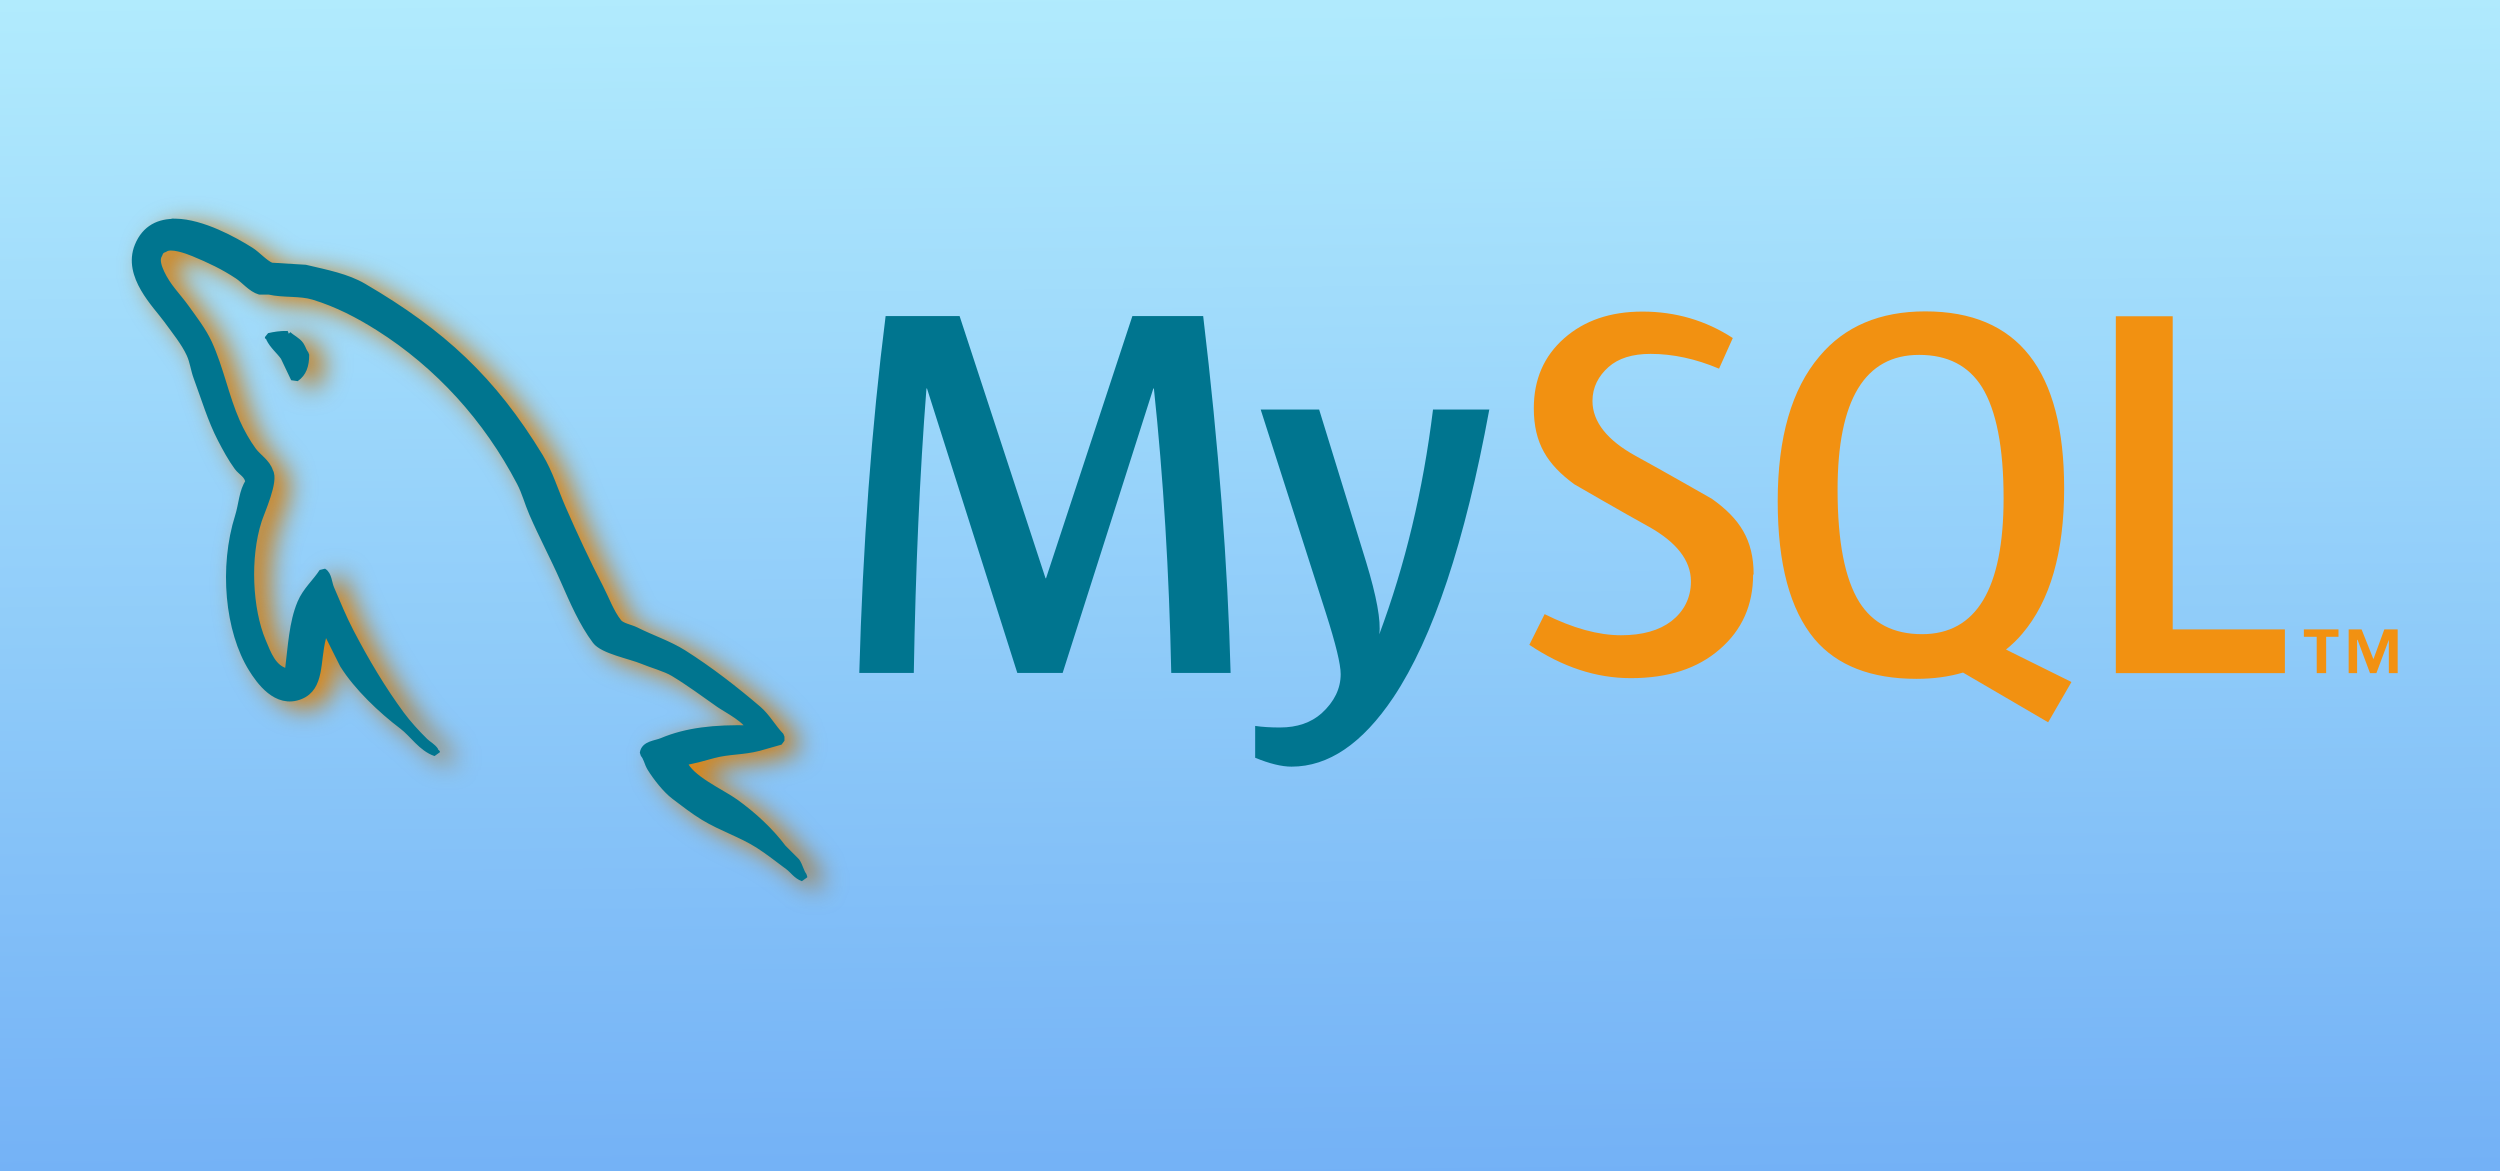
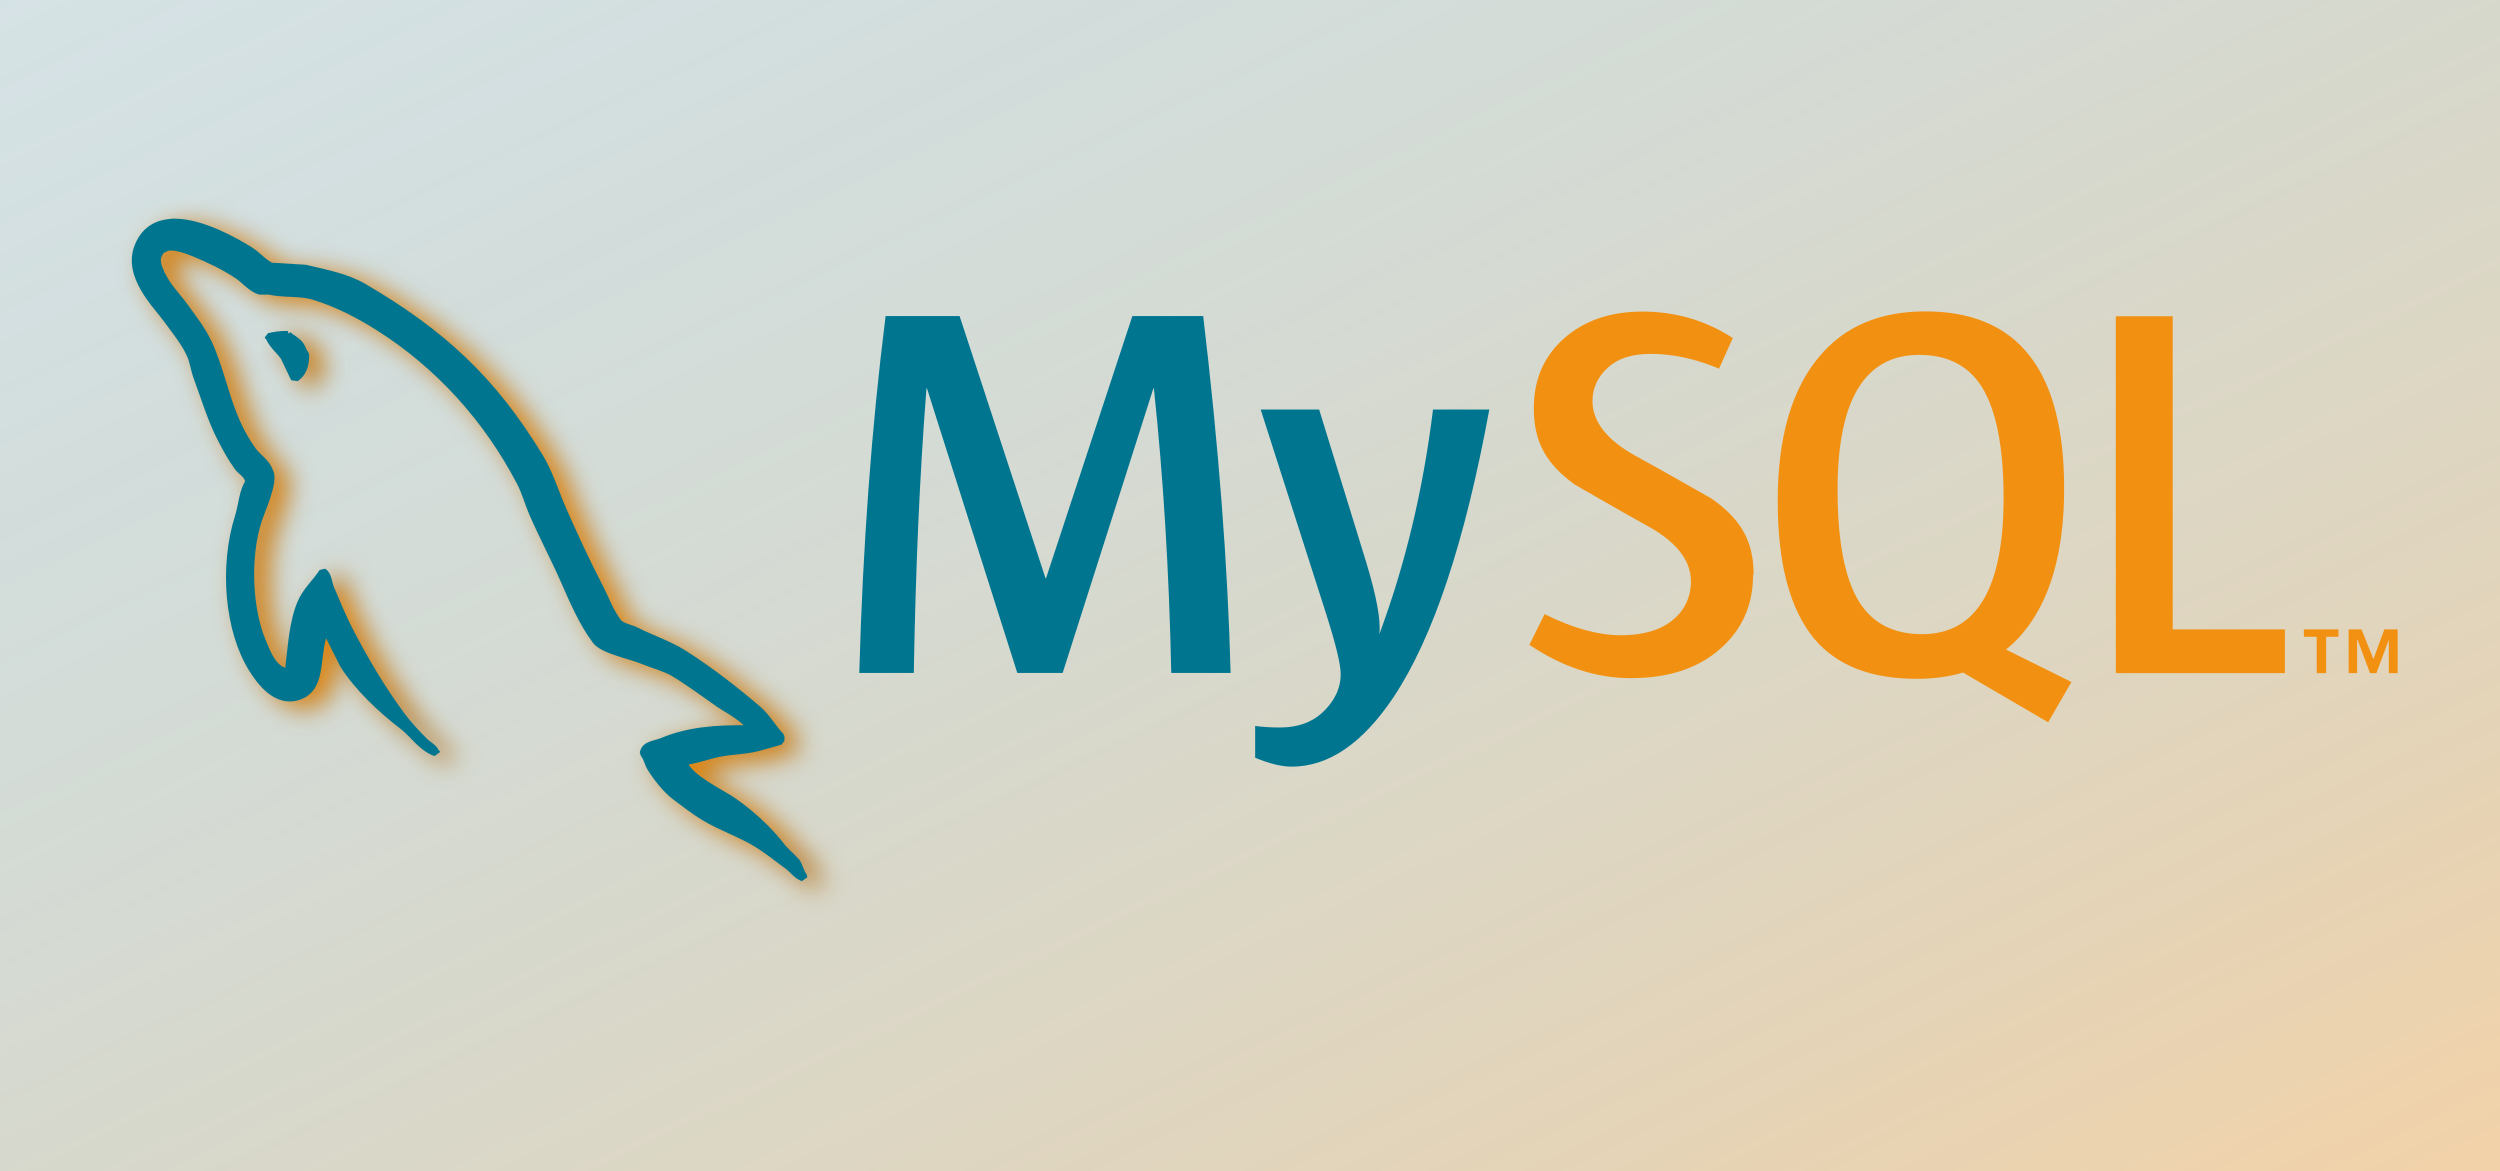
<svg xmlns="http://www.w3.org/2000/svg" id="svg8" version="1.1" viewBox="0 0 62.177 29.104" height="110" width="235">
  <defs id="defs2">
    <linearGradient gradientTransform="matrix(0.7458645,0,0,-0.7492364,678.3206,-1519.036)" y2="-2133.501" x2="-468.191" y1="-2429.53" x1="-468.191" gradientUnits="userSpaceOnUse" id="rect3438-6-0-6-7-2_60_-130">
      <stop id="stop37116" style="stop-color:#000000" offset="0" />
      <stop id="stop37118" style="stop-color:#000000;stop-opacity:0.588" offset="1" />
    </linearGradient>
    <linearGradient gradientTransform="matrix(0.7393455,0,0,-0.743167,680.7396,-1513.453)" y2="-2143.413" x2="-475.591" y1="-2440.095" x1="-475.591" gradientUnits="userSpaceOnUse" id="rect3438-6-0-1-1_60_-05">
      <stop id="stop37122" style="stop-color:#000000" offset="0" />
      <stop id="stop37124" style="stop-color:#000000;stop-opacity:0.588" offset="1" />
    </linearGradient>
    <clipPath id="clipPath12927" clipPathUnits="userSpaceOnUse">
      <path id="path12929" d="m -76.397,323.044 v 27.427 h 53.618 v -27.427 z m 1.981,1.714 h 49.562 v 24 h -49.562 z" style="color:#000000;clip-rule:nonzero;display:inline;overflow:visible;visibility:visible;opacity:0.719;isolation:auto;mix-blend-mode:normal;color-interpolation:sRGB;color-interpolation-filters:linearRGB;solid-color:#000000;solid-opacity:1;vector-effect:none;fill:#000000;fill-opacity:1;fill-rule:nonzero;stroke:none;stroke-width:1.065;stroke-linecap:square;stroke-linejoin:bevel;stroke-miterlimit:4;stroke-dasharray:none;stroke-dashoffset:5;stroke-opacity:1;paint-order:normal;color-rendering:auto;image-rendering:auto;shape-rendering:auto;text-rendering:auto;enable-background:accumulate" />
    </clipPath>
    <clipPath id="clipPath14784" clipPathUnits="userSpaceOnUse">
      <rect style="color:#000000;clip-rule:nonzero;display:inline;overflow:visible;visibility:visible;opacity:0.208;isolation:auto;mix-blend-mode:normal;color-interpolation:sRGB;color-interpolation-filters:linearRGB;solid-color:#000000;solid-opacity:1;vector-effect:none;fill:#0000ff;fill-opacity:1;fill-rule:nonzero;stroke:none;stroke-width:1.312;stroke-linecap:square;stroke-linejoin:bevel;stroke-miterlimit:4;stroke-dasharray:none;stroke-dashoffset:5;stroke-opacity:1;paint-order:normal;color-rendering:auto;image-rendering:auto;shape-rendering:auto;text-rendering:auto;enable-background:accumulate" id="rect14786" width="64.92" height="35.16" x="-73.805" y="412.533" />
    </clipPath>
-     <linearGradient id="0" gradientUnits="userSpaceOnUse" x1="24.61" y1="47.593" x2="23.593" y2="-0.203" gradientTransform="matrix(1.311447,0,0,0.6190592,-0.2278371,267.7677)">
-       <stop stop-color="#197ff1" id="stop797" offset="0" style="stop-color:#73b1f6;stop-opacity:1;" />
-       <stop stop-color="#21c6fb" offset="1" id="stop799" style="stop-color:#b1ebfd;stop-opacity:1;" />
+     <linearGradient id="0" gradientUnits="userSpaceOnUse" x1="46.981" y1="46.309" x2="-0.173" y2="-0.717" gradientTransform="matrix(1.311447,0,0,0.6190592,-0.2278371,267.7677)">
+       <stop stop-color="#197ff1" id="stop797" offset="0" style="stop-color:#f29111;stop-opacity:0.318;" />
+       <stop stop-color="#21c6fb" offset="1" id="stop799" style="stop-color:#00758f;stop-opacity:0.11;" />
    </linearGradient>
    <filter style="color-interpolation-filters:sRGB" id="filter2246" x="-0.052" y="-0.053" width="1.105" height="1.106">
      <feGaussianBlur stdDeviation="0.32" id="feGaussianBlur2248" />
    </filter>
  </defs>
  <g transform="translate(0,-267.8958)" id="layer1">
    <rect height="29.715" width="62.949" rx="0" fill="url(#0)" fill-rule="evenodd" id="rect804" x="-0.228" y="267.768" style="fill:url(#0);stroke-width:0.901" />
    <text id="text9026" y="275.583" x="31.061" style="font-style:normal;font-variant:normal;font-weight:bold;font-stretch:normal;font-size:6.488px;line-height:4.055px;font-family:Roboto;-inkscape-font-specification:'Roboto Bold';letter-spacing:0px;word-spacing:0px;fill:#ffffff;fill-opacity:1;stroke:none;stroke-width:0.162px;stroke-linecap:butt;stroke-linejoin:miter;stroke-opacity:1" xml:space="preserve" />
    <text id="text4490" y="259.208" x="1.947" style="font-style:normal;font-weight:normal;font-size:10.583px;line-height:1.25;font-family:sans-serif;letter-spacing:-8.906px;word-spacing:0px;writing-mode:lr-tb;fill:#000000;fill-opacity:1;stroke:none;stroke-width:0.265" xml:space="preserve" />
    <text id="text4494" y="257.138" x="36.697" style="font-style:normal;font-weight:normal;font-size:10.583px;line-height:1.25;font-family:sans-serif;letter-spacing:-8.906px;word-spacing:0px;fill:#000000;fill-opacity:1;stroke:none;stroke-width:0.265" xml:space="preserve" />
    <text id="text4498" y="246.002" x="5.112" style="font-style:normal;font-weight:normal;font-size:10.583px;line-height:1.25;font-family:sans-serif;letter-spacing:-8.906px;word-spacing:0px;fill:#000000;fill-opacity:1;stroke:none;stroke-width:0.265" xml:space="preserve" />
    <flowRoot transform="matrix(0.2645833,0,0,0.2645833,0,267.8958)" style="font-style:normal;font-weight:normal;font-size:40px;line-height:1.25;font-family:sans-serif;letter-spacing:-33.66px;word-spacing:0px;fill:#000000;fill-opacity:1;stroke:none" id="flowRoot4500" xml:space="preserve">
      <flowRegion id="flowRegion4502">
        <rect y="-91.95" x="8.05" height="41.862" width="232.772" id="rect4504" />
      </flowRegion>
      <flowPara id="flowPara4506">Adadfad</flowPara>
    </flowRoot>
    <flowRoot transform="matrix(0.2645833,0,0,0.2645833,0,267.8958)" style="font-style:normal;font-weight:normal;font-size:40px;line-height:1.25;font-family:sans-serif;letter-spacing:-33.66px;word-spacing:0px;fill:#000000;fill-opacity:1;stroke:none" id="flowRoot4508" xml:space="preserve">
      <flowRegion id="flowRegion4510">
        <rect y="-74.7" x="-5.29" height="51.983" width="144.447" id="rect4512" />
      </flowRegion>
      <flowPara id="flowPara4514" />
    </flowRoot>
    <text id="text4522" y="254.522" x="9.007" style="font-style:normal;font-weight:normal;font-size:5.644px;line-height:1.25;font-family:sans-serif;letter-spacing:-8.906px;word-spacing:0px;direction:rtl;fill:#000000;fill-opacity:1;stroke:none;stroke-width:0.265" xml:space="preserve" />
    <text id="text4526" y="254.643" x="15.032" style="font-style:normal;font-weight:normal;font-size:5.644px;line-height:1.25;font-family:sans-serif;text-align:start;letter-spacing:0px;word-spacing:0px;text-anchor:start;fill:#000000;fill-opacity:1;stroke:none;stroke-width:0.265" xml:space="preserve" />
    <text transform="matrix(0.9069775,0.01324297,-0.02735404,1.102164,0,0)" id="text881-4" y="251.718" x="34.063" style="font-style:normal;font-variant:normal;font-weight:normal;font-stretch:normal;font-size:6.783px;line-height:1.25;font-family:SpaceColony-Medium;-inkscape-font-specification:SpaceColony-Medium;letter-spacing:0px;word-spacing:0px;fill:#d6d1cd;fill-opacity:1;stroke:#d6d1cd;stroke-width:0.17;stroke-opacity:1" xml:space="preserve">
      <tspan style="fill:#d6d1cd;fill-opacity:1;stroke:#d6d1cd;stroke-width:0.17;stroke-opacity:1" y="251.718" x="34.063" id="tspan879-1" />
    </text>
    <path d="m 37.039,278.087 c -0.604,3.285 -1.395,5.67 -2.385,7.154 -0.77,1.148 -1.613,1.722 -2.533,1.722 -0.244,0 -0.546,-0.074 -0.904,-0.221 v -0.792 c 0.175,0.026 0.38,0.039 0.616,0.039 0.428,0 0.774,-0.119 1.039,-0.355 0.315,-0.289 0.472,-0.613 0.472,-0.973 0,-0.245 -0.123,-0.75 -0.367,-1.514 l -1.623,-5.066 h 1.454 l 1.168,3.79 c 0.262,0.86 0.372,1.464 0.328,1.801 0.638,-1.712 1.088,-3.572 1.336,-5.59 h 1.405 m -6.431,6.55 h -1.484 c -0.052,-2.503 -0.197,-4.868 -0.432,-7.075 h -0.013 l -2.256,7.075 h -1.128 l -2.246,-7.075 h -0.013 c -0.166,2.117 -0.271,4.482 -0.315,7.075 h -1.356 c 0.087,-3.156 0.306,-6.115 0.655,-8.875 h 1.84 l 2.137,6.52 h 0.013 l 2.147,-6.52 h 1.761 c 0.385,3.235 0.612,6.194 0.682,8.875" style="fill:#00758f;stroke-width:0.099" id="path487" />
    <path d="m 56.827,284.637 h -4.205 v -8.875 h 1.415 v 7.787 h 2.79 v 1.088 m -10.587,-1.771 c -0.358,-0.579 -0.538,-1.504 -0.538,-2.79 0,-2.236 0.678,-3.354 2.028,-3.354 0.708,0 1.227,0.267 1.563,0.801 0.358,0.579 0.538,1.504 0.538,2.761 0,2.256 -0.678,3.384 -2.028,3.384 -0.708,0 -1.227,-0.267 -1.563,-0.802 m 5.274,1.989 -1.623,-0.804 c 0.144,-0.119 0.283,-0.247 0.407,-0.397 0.691,-0.814 1.039,-2.018 1.039,-3.611 0,-2.939 -1.148,-4.403 -3.453,-4.403 -1.128,0 -2.009,0.372 -2.632,1.118 -0.692,0.815 -1.039,2.018 -1.039,3.602 0,1.563 0.306,2.701 0.918,3.433 0.558,0.657 1.405,0.986 2.533,0.986 0.422,0 0.807,-0.052 1.158,-0.156 l 2.117,1.237 0.578,-0.999 m -7.916,-2.671 c 0,0.753 -0.276,1.375 -0.826,1.85 -0.55,0.482 -1.286,0.722 -2.216,0.722 -0.866,0 -1.702,-0.278 -2.523,-0.829 l 0.38,-0.763 c 0.7,0.35 1.336,0.525 1.9,0.525 0.533,0 0.951,-0.119 1.257,-0.354 0.301,-0.236 0.482,-0.567 0.482,-0.985 0,-0.527 -0.367,-0.978 -1.039,-1.356 -0.621,-0.341 -1.86,-1.059 -1.86,-1.059 -0.673,-0.492 -1.009,-1.019 -1.009,-1.89 0,-0.719 0.251,-1.296 0.754,-1.741 0.504,-0.443 1.148,-0.665 1.949,-0.665 0.822,0 1.573,0.22 2.246,0.658 l -0.342,0.762 c -0.576,-0.244 -1.148,-0.368 -1.702,-0.368 -0.454,0 -0.804,0.11 -1.049,0.329 -0.245,0.218 -0.397,0.499 -0.397,0.841 0,0.525 0.375,0.982 1.069,1.365 0.628,0.342 1.9,1.069 1.9,1.069 0.692,0.491 1.039,1.019 1.039,1.88" style="fill:#f29111;stroke-width:0.099" id="path489" />
    <path d="m 57.619,284.637 h 0.234 v -0.903 h 0.307 v -0.184 h -0.861 v 0.184 h 0.319 z m 1.791,0 h 0.222 v -1.088 h -0.332 l -0.271,0.741 -0.295,-0.741 h -0.321 v 1.088 h 0.21 v -0.828 h 0.012 l 0.309,0.828 h 0.159 l 0.309,-0.828 v 0.828" style="fill:#f29111;stroke-width:0.099" id="path491" />
    <path d="m 4.725,273.609 c -0.395,-0.007 -0.74,0.142 -0.919,0.579 -0.302,0.736 0.452,1.454 0.721,1.827 0.189,0.262 0.431,0.556 0.566,0.85 0.089,0.193 0.104,0.388 0.181,0.593 0.187,0.504 0.35,1.052 0.592,1.518 0.123,0.236 0.257,0.485 0.412,0.696 0.095,0.129 0.257,0.186 0.283,0.386 -0.159,0.223 -0.168,0.567 -0.257,0.849 -0.402,1.268 -0.251,2.845 0.334,3.784 0.18,0.288 0.603,0.906 1.184,0.669 0.509,-0.207 0.395,-0.849 0.541,-1.416 0.033,-0.128 0.012,-0.223 0.077,-0.309 v 0.026 c 0.154,0.309 0.309,0.617 0.464,0.926 0.343,0.552 0.952,1.13 1.469,1.52 0.268,0.202 0.478,0.551 0.824,0.669 v -0.026 h -0.026 c -0.067,-0.104 -0.171,-0.148 -0.257,-0.232 -0.202,-0.197 -0.426,-0.443 -0.593,-0.669 -0.469,-0.637 -0.883,-1.333 -1.261,-2.059 -0.181,-0.347 -0.337,-0.728 -0.488,-1.081 -0.059,-0.136 -0.058,-0.342 -0.18,-0.412 -0.166,0.258 -0.413,0.467 -0.541,0.772 -0.206,0.488 -0.232,1.082 -0.309,1.698 -0.045,0.017 -0.025,0.006 -0.052,0.026 -0.358,-0.086 -0.484,-0.455 -0.618,-0.772 -0.337,-0.801 -0.4,-2.09 -0.103,-3.012 0.077,-0.238 0.423,-0.99 0.283,-1.21 -0.067,-0.22 -0.288,-0.346 -0.412,-0.514 -0.153,-0.207 -0.306,-0.481 -0.412,-0.721 -0.276,-0.624 -0.405,-1.325 -0.695,-1.958 -0.139,-0.302 -0.373,-0.607 -0.566,-0.875 -0.213,-0.297 -0.453,-0.516 -0.619,-0.875 -0.059,-0.128 -0.138,-0.331 -0.051,-0.462 0.028,-0.088 0.066,-0.126 0.154,-0.155 0.149,-0.115 0.565,0.039 0.721,0.103 0.413,0.171 0.757,0.334 1.107,0.566 0.168,0.111 0.338,0.327 0.541,0.386 h 0.231 c 0.362,0.083 0.768,0.026 1.107,0.129 0.599,0.182 1.135,0.465 1.622,0.772 1.484,0.937 2.697,2.271 3.527,3.862 0.134,0.256 0.191,0.5 0.309,0.772 0.237,0.548 0.537,1.111 0.772,1.647 0.236,0.535 0.465,1.074 0.798,1.519 0.175,0.234 0.851,0.36 1.159,0.488 0.215,0.091 0.568,0.186 0.772,0.309 0.39,0.235 0.767,0.515 1.133,0.772 0.183,0.129 0.745,0.411 0.772,0.643 -0.906,-0.024 -1.597,0.06 -2.188,0.309 -0.168,0.071 -0.436,0.073 -0.464,0.284 0.092,0.097 0.107,0.241 0.181,0.36 0.141,0.228 0.379,0.534 0.592,0.695 0.232,0.175 0.472,0.363 0.721,0.515 0.443,0.27 0.937,0.424 1.364,0.695 0.251,0.16 0.501,0.36 0.746,0.54 0.121,0.089 0.203,0.227 0.36,0.283 v -0.025 c -0.083,-0.105 -0.103,-0.251 -0.18,-0.361 l -0.334,-0.334 c -0.327,-0.434 -0.743,-0.816 -1.184,-1.133 -0.352,-0.253 -1.141,-0.594 -1.288,-1.004 -0.009,-0.009 -0.017,-0.017 -0.026,-0.026 0.249,-0.028 0.543,-0.118 0.773,-0.18 0.387,-0.104 0.732,-0.078 1.132,-0.181 0.18,-0.051 0.361,-0.103 0.541,-0.154 v -0.103 c -0.202,-0.207 -0.347,-0.481 -0.567,-0.669 -0.577,-0.493 -1.206,-0.981 -1.854,-1.391 -0.359,-0.227 -0.803,-0.373 -1.183,-0.566 -0.128,-0.064 -0.353,-0.099 -0.438,-0.207 -0.2,-0.255 -0.31,-0.578 -0.464,-0.874 -0.323,-0.622 -0.64,-1.302 -0.926,-1.958 -0.195,-0.446 -0.324,-0.887 -0.567,-1.287 -1.169,-1.922 -2.427,-3.082 -4.377,-4.222 -0.415,-0.243 -0.914,-0.337 -1.442,-0.462 -0.283,-0.017 -0.567,-0.035 -0.85,-0.052 -0.173,-0.072 -0.353,-0.284 -0.516,-0.386 -0.404,-0.255 -1.202,-0.697 -1.861,-0.708 m 2.788,2.793 c -0.189,-0.004 -0.323,0.021 -0.464,0.052 v 0.026 h 0.026 c 0.09,0.185 0.249,0.304 0.36,0.464 0.086,0.18 0.171,0.36 0.257,0.54 0.008,-0.009 0.017,-0.017 0.026,-0.025 0.16,-0.112 0.233,-0.292 0.232,-0.567 -0.064,-0.067 -0.074,-0.151 -0.129,-0.231 -0.074,-0.107 -0.216,-0.168 -0.309,-0.258 z" fill="#def2fe" stroke="#def2fe" stroke-linejoin="bevel" stroke-linecap="square" stroke-width="0.195" id="path806-3" style="fill:#f29111;fill-opacity:1;stroke:#ab6509;stroke-width:0.2;stroke-dasharray:none;stroke-opacity:1;filter:url(#filter2246)" />
    <path d="m 4.367,273.438 c -0.395,-0.007 -0.74,0.142 -0.919,0.579 -0.302,0.736 0.452,1.454 0.721,1.827 0.189,0.262 0.431,0.556 0.566,0.85 0.089,0.193 0.104,0.388 0.181,0.593 0.187,0.504 0.35,1.052 0.592,1.518 0.123,0.236 0.257,0.485 0.412,0.696 0.095,0.129 0.257,0.186 0.283,0.386 -0.159,0.223 -0.168,0.567 -0.257,0.849 -0.402,1.268 -0.251,2.845 0.334,3.784 0.18,0.288 0.603,0.906 1.184,0.669 0.509,-0.207 0.395,-0.849 0.541,-1.416 0.033,-0.128 0.012,-0.223 0.077,-0.309 v 0.026 c 0.154,0.309 0.309,0.617 0.464,0.926 0.343,0.552 0.952,1.13 1.469,1.52 0.268,0.202 0.478,0.551 0.824,0.669 v -0.026 h -0.026 c -0.067,-0.104 -0.171,-0.148 -0.257,-0.232 -0.202,-0.197 -0.426,-0.443 -0.593,-0.669 -0.469,-0.637 -0.883,-1.333 -1.261,-2.059 -0.181,-0.347 -0.337,-0.728 -0.488,-1.081 -0.059,-0.136 -0.058,-0.342 -0.18,-0.412 -0.166,0.258 -0.413,0.467 -0.541,0.772 -0.206,0.488 -0.232,1.082 -0.309,1.698 -0.045,0.017 -0.025,0.006 -0.052,0.026 -0.358,-0.086 -0.484,-0.455 -0.618,-0.772 -0.337,-0.801 -0.4,-2.09 -0.103,-3.012 0.077,-0.238 0.423,-0.99 0.283,-1.21 -0.067,-0.22 -0.288,-0.346 -0.412,-0.514 -0.153,-0.207 -0.306,-0.481 -0.412,-0.721 -0.276,-0.624 -0.405,-1.325 -0.695,-1.958 -0.139,-0.302 -0.373,-0.607 -0.566,-0.875 -0.213,-0.297 -0.453,-0.516 -0.619,-0.875 -0.059,-0.128 -0.138,-0.331 -0.051,-0.462 0.028,-0.088 0.066,-0.126 0.154,-0.155 0.149,-0.115 0.565,0.039 0.721,0.103 0.413,0.171 0.757,0.334 1.107,0.566 0.168,0.111 0.338,0.327 0.541,0.386 h 0.231 c 0.362,0.083 0.768,0.026 1.107,0.129 0.599,0.182 1.135,0.465 1.622,0.772 1.484,0.937 2.697,2.271 3.527,3.862 0.134,0.256 0.191,0.5 0.309,0.772 0.237,0.548 0.537,1.111 0.772,1.647 0.236,0.535 0.465,1.074 0.798,1.519 0.175,0.234 0.851,0.36 1.159,0.488 0.215,0.091 0.568,0.186 0.772,0.309 0.39,0.235 0.767,0.515 1.133,0.772 0.183,0.129 0.745,0.411 0.772,0.643 -0.906,-0.024 -1.597,0.06 -2.188,0.309 -0.168,0.071 -0.436,0.073 -0.464,0.284 0.092,0.097 0.107,0.241 0.181,0.36 0.141,0.228 0.379,0.534 0.592,0.695 0.232,0.175 0.472,0.363 0.721,0.515 0.443,0.27 0.937,0.424 1.364,0.695 0.251,0.16 0.501,0.36 0.746,0.54 0.121,0.089 0.203,0.227 0.36,0.283 v -0.025 c -0.083,-0.105 -0.103,-0.251 -0.18,-0.361 l -0.334,-0.334 c -0.327,-0.434 -0.743,-0.816 -1.184,-1.133 -0.352,-0.253 -1.141,-0.594 -1.288,-1.004 -0.009,-0.009 -0.017,-0.017 -0.026,-0.026 0.249,-0.028 0.543,-0.118 0.773,-0.18 0.387,-0.104 0.732,-0.078 1.132,-0.181 0.18,-0.051 0.361,-0.103 0.541,-0.154 v -0.103 c -0.202,-0.207 -0.347,-0.481 -0.567,-0.669 -0.577,-0.493 -1.206,-0.981 -1.854,-1.391 -0.359,-0.227 -0.803,-0.373 -1.183,-0.566 -0.128,-0.064 -0.353,-0.099 -0.438,-0.207 -0.2,-0.255 -0.31,-0.578 -0.464,-0.874 -0.323,-0.622 -0.64,-1.302 -0.926,-1.958 -0.195,-0.446 -0.324,-0.887 -0.567,-1.287 -1.169,-1.922 -2.427,-3.082 -4.377,-4.222 -0.415,-0.243 -0.914,-0.337 -1.442,-0.462 -0.283,-0.017 -0.567,-0.035 -0.85,-0.052 -0.173,-0.072 -0.353,-0.284 -0.516,-0.386 -0.404,-0.255 -1.202,-0.697 -1.861,-0.708 m 2.788,2.793 c -0.189,-0.004 -0.323,0.021 -0.464,0.052 v 0.026 h 0.026 c 0.09,0.185 0.249,0.304 0.36,0.464 0.086,0.18 0.171,0.36 0.257,0.54 0.008,-0.009 0.017,-0.017 0.026,-0.025 0.16,-0.112 0.233,-0.292 0.232,-0.567 -0.064,-0.067 -0.074,-0.151 -0.129,-0.231 -0.074,-0.107 -0.216,-0.168 -0.309,-0.258 z" fill="#def2fe" stroke="#def2fe" stroke-linejoin="bevel" stroke-linecap="square" stroke-width="0.195" id="path806" style="stroke:#00758f;stroke-opacity:1;fill:#00758f;fill-opacity:1;stroke-width:0.2;stroke-dasharray:none" />
  </g>
</svg>
